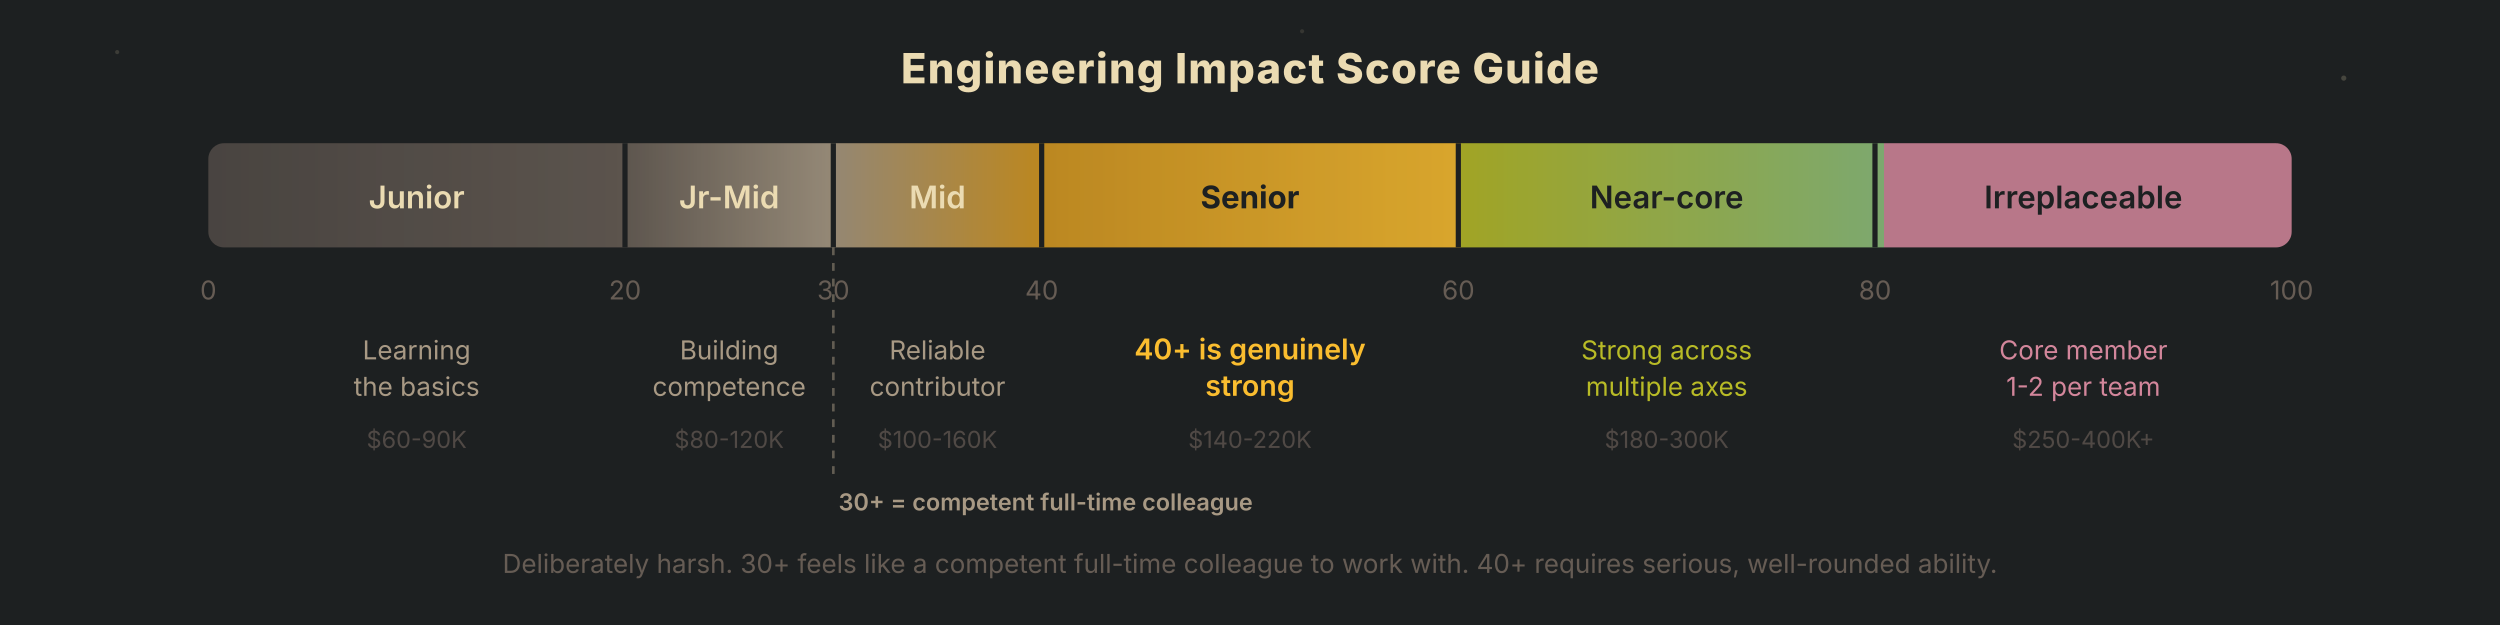
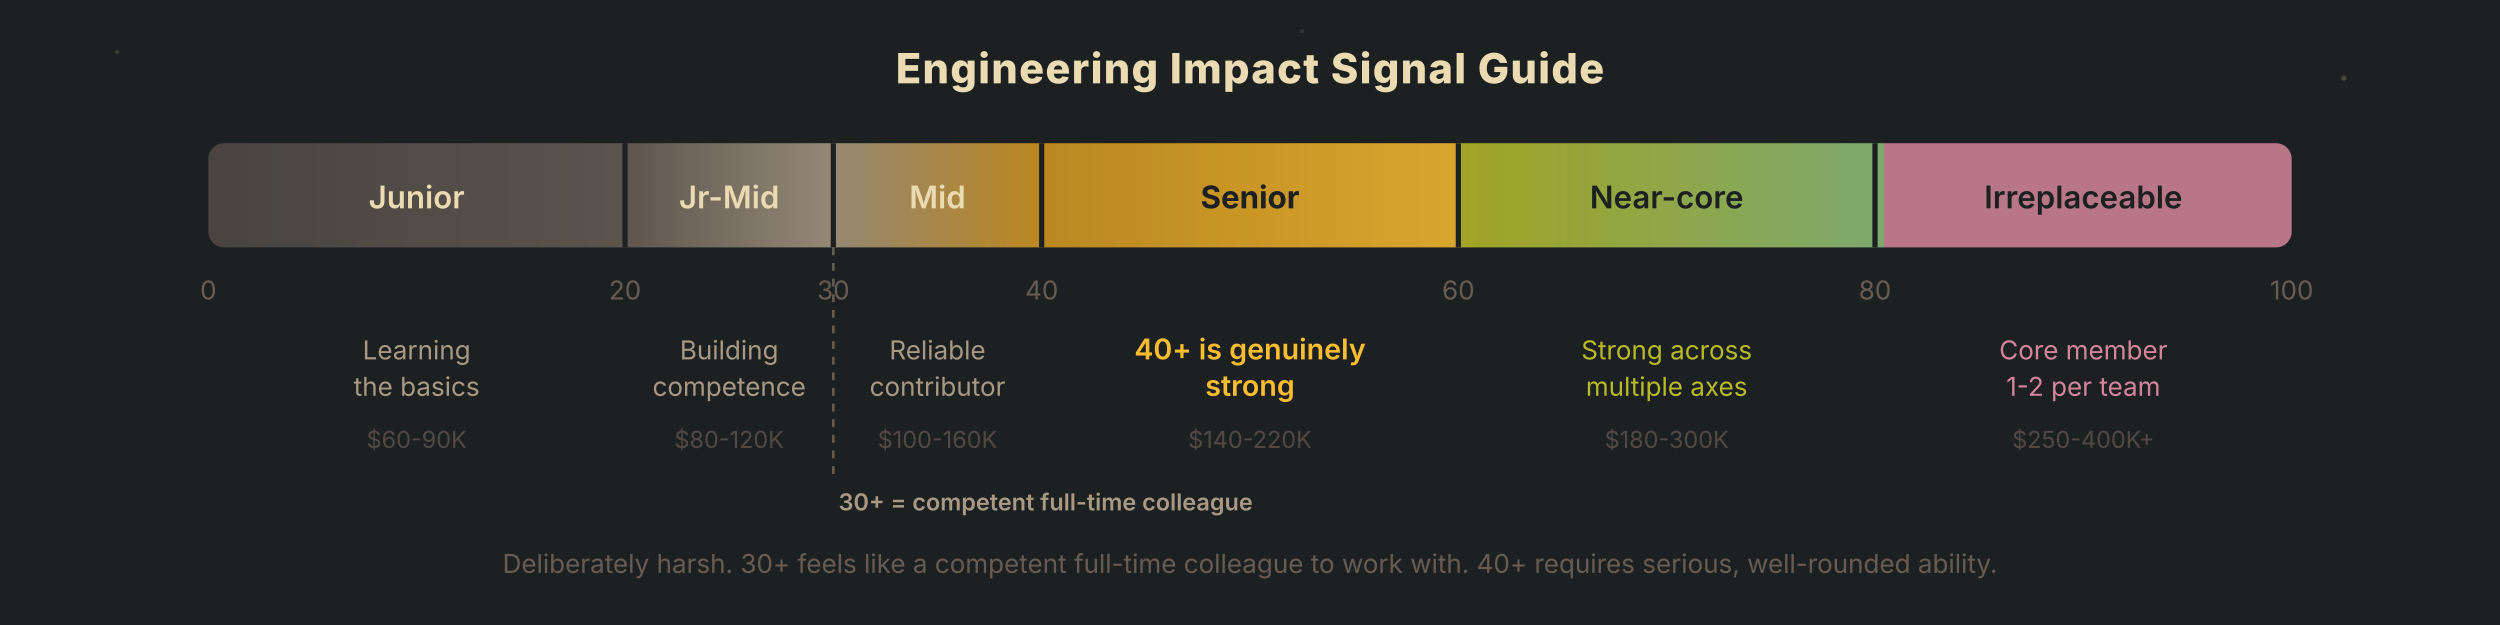
<svg xmlns="http://www.w3.org/2000/svg" width="960" height="240" viewBox="0 0 960 240">
  <defs>
    <linearGradient id="scoreBar" x1="0%" y1="0%" x2="100%" y2="0%">
      <stop offset="0%" stop-color="#504945" />
      <stop offset="20%" stop-color="#665c54" />
      <stop offset="30%" stop-color="#a89984" />
      <stop offset="40%" stop-color="#d79921" />
      <stop offset="60%" stop-color="#fabd2f" />
      <stop offset="60%" stop-color="#b8bb26" />
      <stop offset="80%" stop-color="#8ec07c" />
      <stop offset="80%" stop-color="#d3869b" />
      <stop offset="100%" stop-color="#d3869b" />
    </linearGradient>
  </defs>
  <rect width="960" height="240" fill="#1d2021" />
  <circle cx="45" cy="20" r="0.8" fill="#ebdbb2" opacity="0.15" />
  <circle cx="900" cy="30" r="1" fill="#ebdbb2" opacity="0.2" />
  <circle cx="500" cy="12" r="0.8" fill="#ebdbb2" opacity="0.12" />
-   <text x="480" y="32" text-anchor="middle" fill="#ebdbb2" font-size="16" font-weight="800" font-family="-apple-system,sans-serif" letter-spacing="0.5">Engineering Impact Score Guide</text>
+   <text x="480" y="32" text-anchor="middle" fill="#ebdbb2" font-size="16" font-weight="800" font-family="-apple-system,sans-serif" letter-spacing="0.5">Engineering Impact Signal Guide</text>
  <rect x="80" y="55" width="800" height="40" rx="6" fill="url(#scoreBar)" opacity="0.85" />
  <line x1="240" y1="55" x2="240" y2="95" stroke="#1d2021" stroke-width="2" />
  <line x1="320" y1="55" x2="320" y2="95" stroke="#1d2021" stroke-width="2" />
  <line x1="400" y1="55" x2="400" y2="95" stroke="#1d2021" stroke-width="2" />
  <line x1="560" y1="55" x2="560" y2="95" stroke="#1d2021" stroke-width="2" />
  <line x1="720" y1="55" x2="720" y2="95" stroke="#1d2021" stroke-width="2" />
  <text x="80" y="115" text-anchor="middle" fill="#665c54" font-size="10" font-family="-apple-system,sans-serif">0</text>
  <text x="240" y="115" text-anchor="middle" fill="#665c54" font-size="10" font-family="-apple-system,sans-serif">20</text>
  <text x="320" y="115" text-anchor="middle" fill="#665c54" font-size="10" font-family="-apple-system,sans-serif">30</text>
  <text x="400" y="115" text-anchor="middle" fill="#665c54" font-size="10" font-family="-apple-system,sans-serif">40</text>
  <text x="560" y="115" text-anchor="middle" fill="#665c54" font-size="10" font-family="-apple-system,sans-serif">60</text>
  <text x="720" y="115" text-anchor="middle" fill="#665c54" font-size="10" font-family="-apple-system,sans-serif">80</text>
  <text x="880" y="115" text-anchor="middle" fill="#665c54" font-size="10" font-family="-apple-system,sans-serif">100</text>
  <text x="160" y="80" text-anchor="middle" fill="#ebdbb2" font-size="12" font-weight="600" font-family="-apple-system,sans-serif">Junior</text>
  <text x="280" y="80" text-anchor="middle" fill="#ebdbb2" font-size="12" font-weight="600" font-family="-apple-system,sans-serif">Jr-Mid</text>
  <text x="360" y="80" text-anchor="middle" fill="#ebdbb2" font-size="12" font-weight="600" font-family="-apple-system,sans-serif">Mid</text>
  <text x="480" y="80" text-anchor="middle" fill="#1d2021" font-size="12" font-weight="700" font-family="-apple-system,sans-serif">Senior</text>
  <text x="640" y="80" text-anchor="middle" fill="#1d2021" font-size="12" font-weight="600" font-family="-apple-system,sans-serif">Near-core</text>
  <text x="800" y="80" text-anchor="middle" fill="#1d2021" font-size="12" font-weight="600" font-family="-apple-system,sans-serif">Irreplaceable</text>
  <text x="160" y="138" text-anchor="middle" fill="#a89984" font-size="10" font-family="-apple-system,sans-serif">Learning</text>
  <text x="160" y="152" text-anchor="middle" fill="#a89984" font-size="10" font-family="-apple-system,sans-serif">the basics</text>
  <text x="280" y="138" text-anchor="middle" fill="#a89984" font-size="10" font-family="-apple-system,sans-serif">Building</text>
  <text x="280" y="152" text-anchor="middle" fill="#a89984" font-size="10" font-family="-apple-system,sans-serif">competence</text>
  <text x="360" y="138" text-anchor="middle" fill="#a89984" font-size="10" font-family="-apple-system,sans-serif">Reliable</text>
  <text x="360" y="152" text-anchor="middle" fill="#a89984" font-size="10" font-family="-apple-system,sans-serif">contributor</text>
  <text x="480" y="138" text-anchor="middle" fill="#fabd2f" font-size="11" font-weight="600" font-family="-apple-system,sans-serif">40+ is genuinely</text>
  <text x="480" y="152" text-anchor="middle" fill="#fabd2f" font-size="11" font-weight="600" font-family="-apple-system,sans-serif">strong</text>
  <text x="640" y="138" text-anchor="middle" fill="#b8bb26" font-size="10" font-family="-apple-system,sans-serif">Strong across</text>
  <text x="640" y="152" text-anchor="middle" fill="#b8bb26" font-size="10" font-family="-apple-system,sans-serif">multiple axes</text>
  <text x="800" y="138" text-anchor="middle" fill="#d3869b" font-size="10" font-family="-apple-system,sans-serif">Core member</text>
  <text x="800" y="152" text-anchor="middle" fill="#d3869b" font-size="10" font-family="-apple-system,sans-serif">1-2 per team</text>
  <text x="160" y="172" text-anchor="middle" fill="#504945" font-size="9" font-family="-apple-system,sans-serif">$60-90K</text>
  <text x="280" y="172" text-anchor="middle" fill="#504945" font-size="9" font-family="-apple-system,sans-serif">$80-120K</text>
  <text x="360" y="172" text-anchor="middle" fill="#504945" font-size="9" font-family="-apple-system,sans-serif">$100-160K</text>
  <text x="480" y="172" text-anchor="middle" fill="#504945" font-size="9" font-family="-apple-system,sans-serif">$140-220K</text>
  <text x="640" y="172" text-anchor="middle" fill="#504945" font-size="9" font-family="-apple-system,sans-serif">$180-300K</text>
  <text x="800" y="172" text-anchor="middle" fill="#504945" font-size="9" font-family="-apple-system,sans-serif">$250-400K+</text>
  <line x1="320" y1="95" x2="320" y2="185" stroke="#a89984" stroke-width="1" stroke-dasharray="3,3" opacity="0.5" />
  <text x="322" y="196" fill="#a89984" font-size="9" font-weight="600" font-family="-apple-system,sans-serif">30+ = competent full-time colleague</text>
  <text x="480" y="220" text-anchor="middle" fill="#665c54" font-size="10" font-family="-apple-system,sans-serif">Deliberately harsh. 30+ feels like a competent full-time colleague to work with. 40+ requires serious, well-rounded ability.</text>
</svg>
